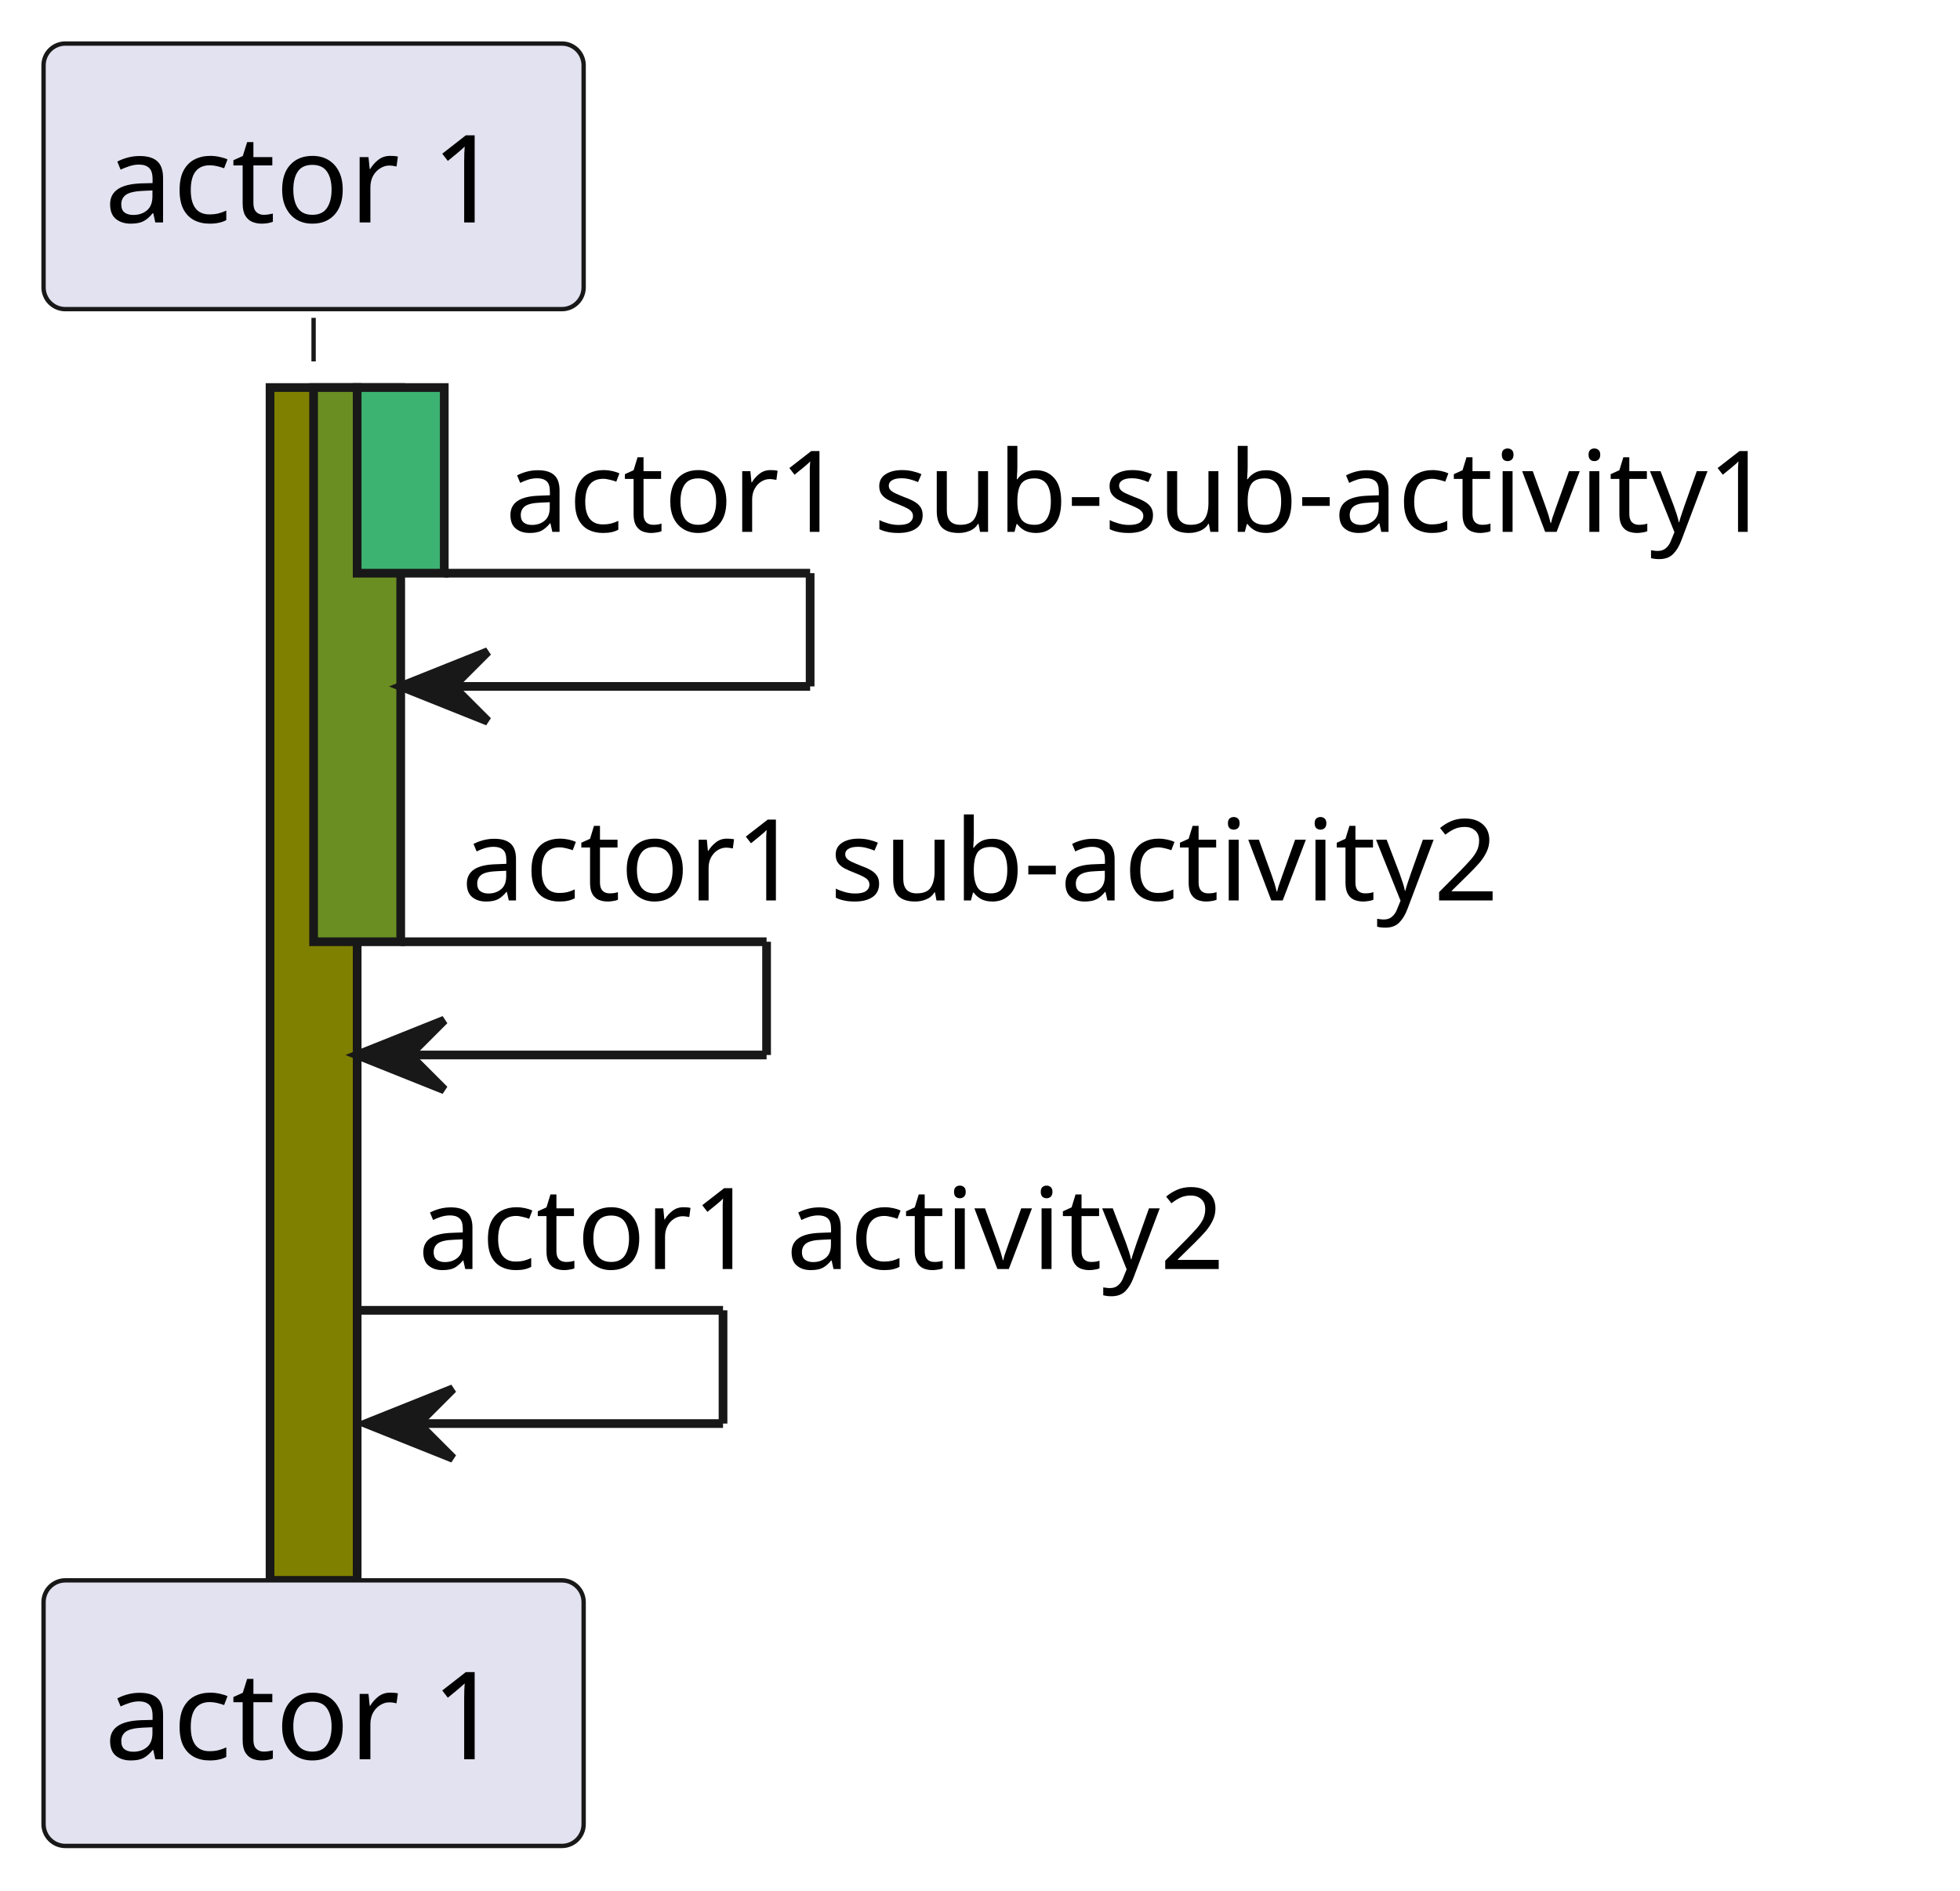
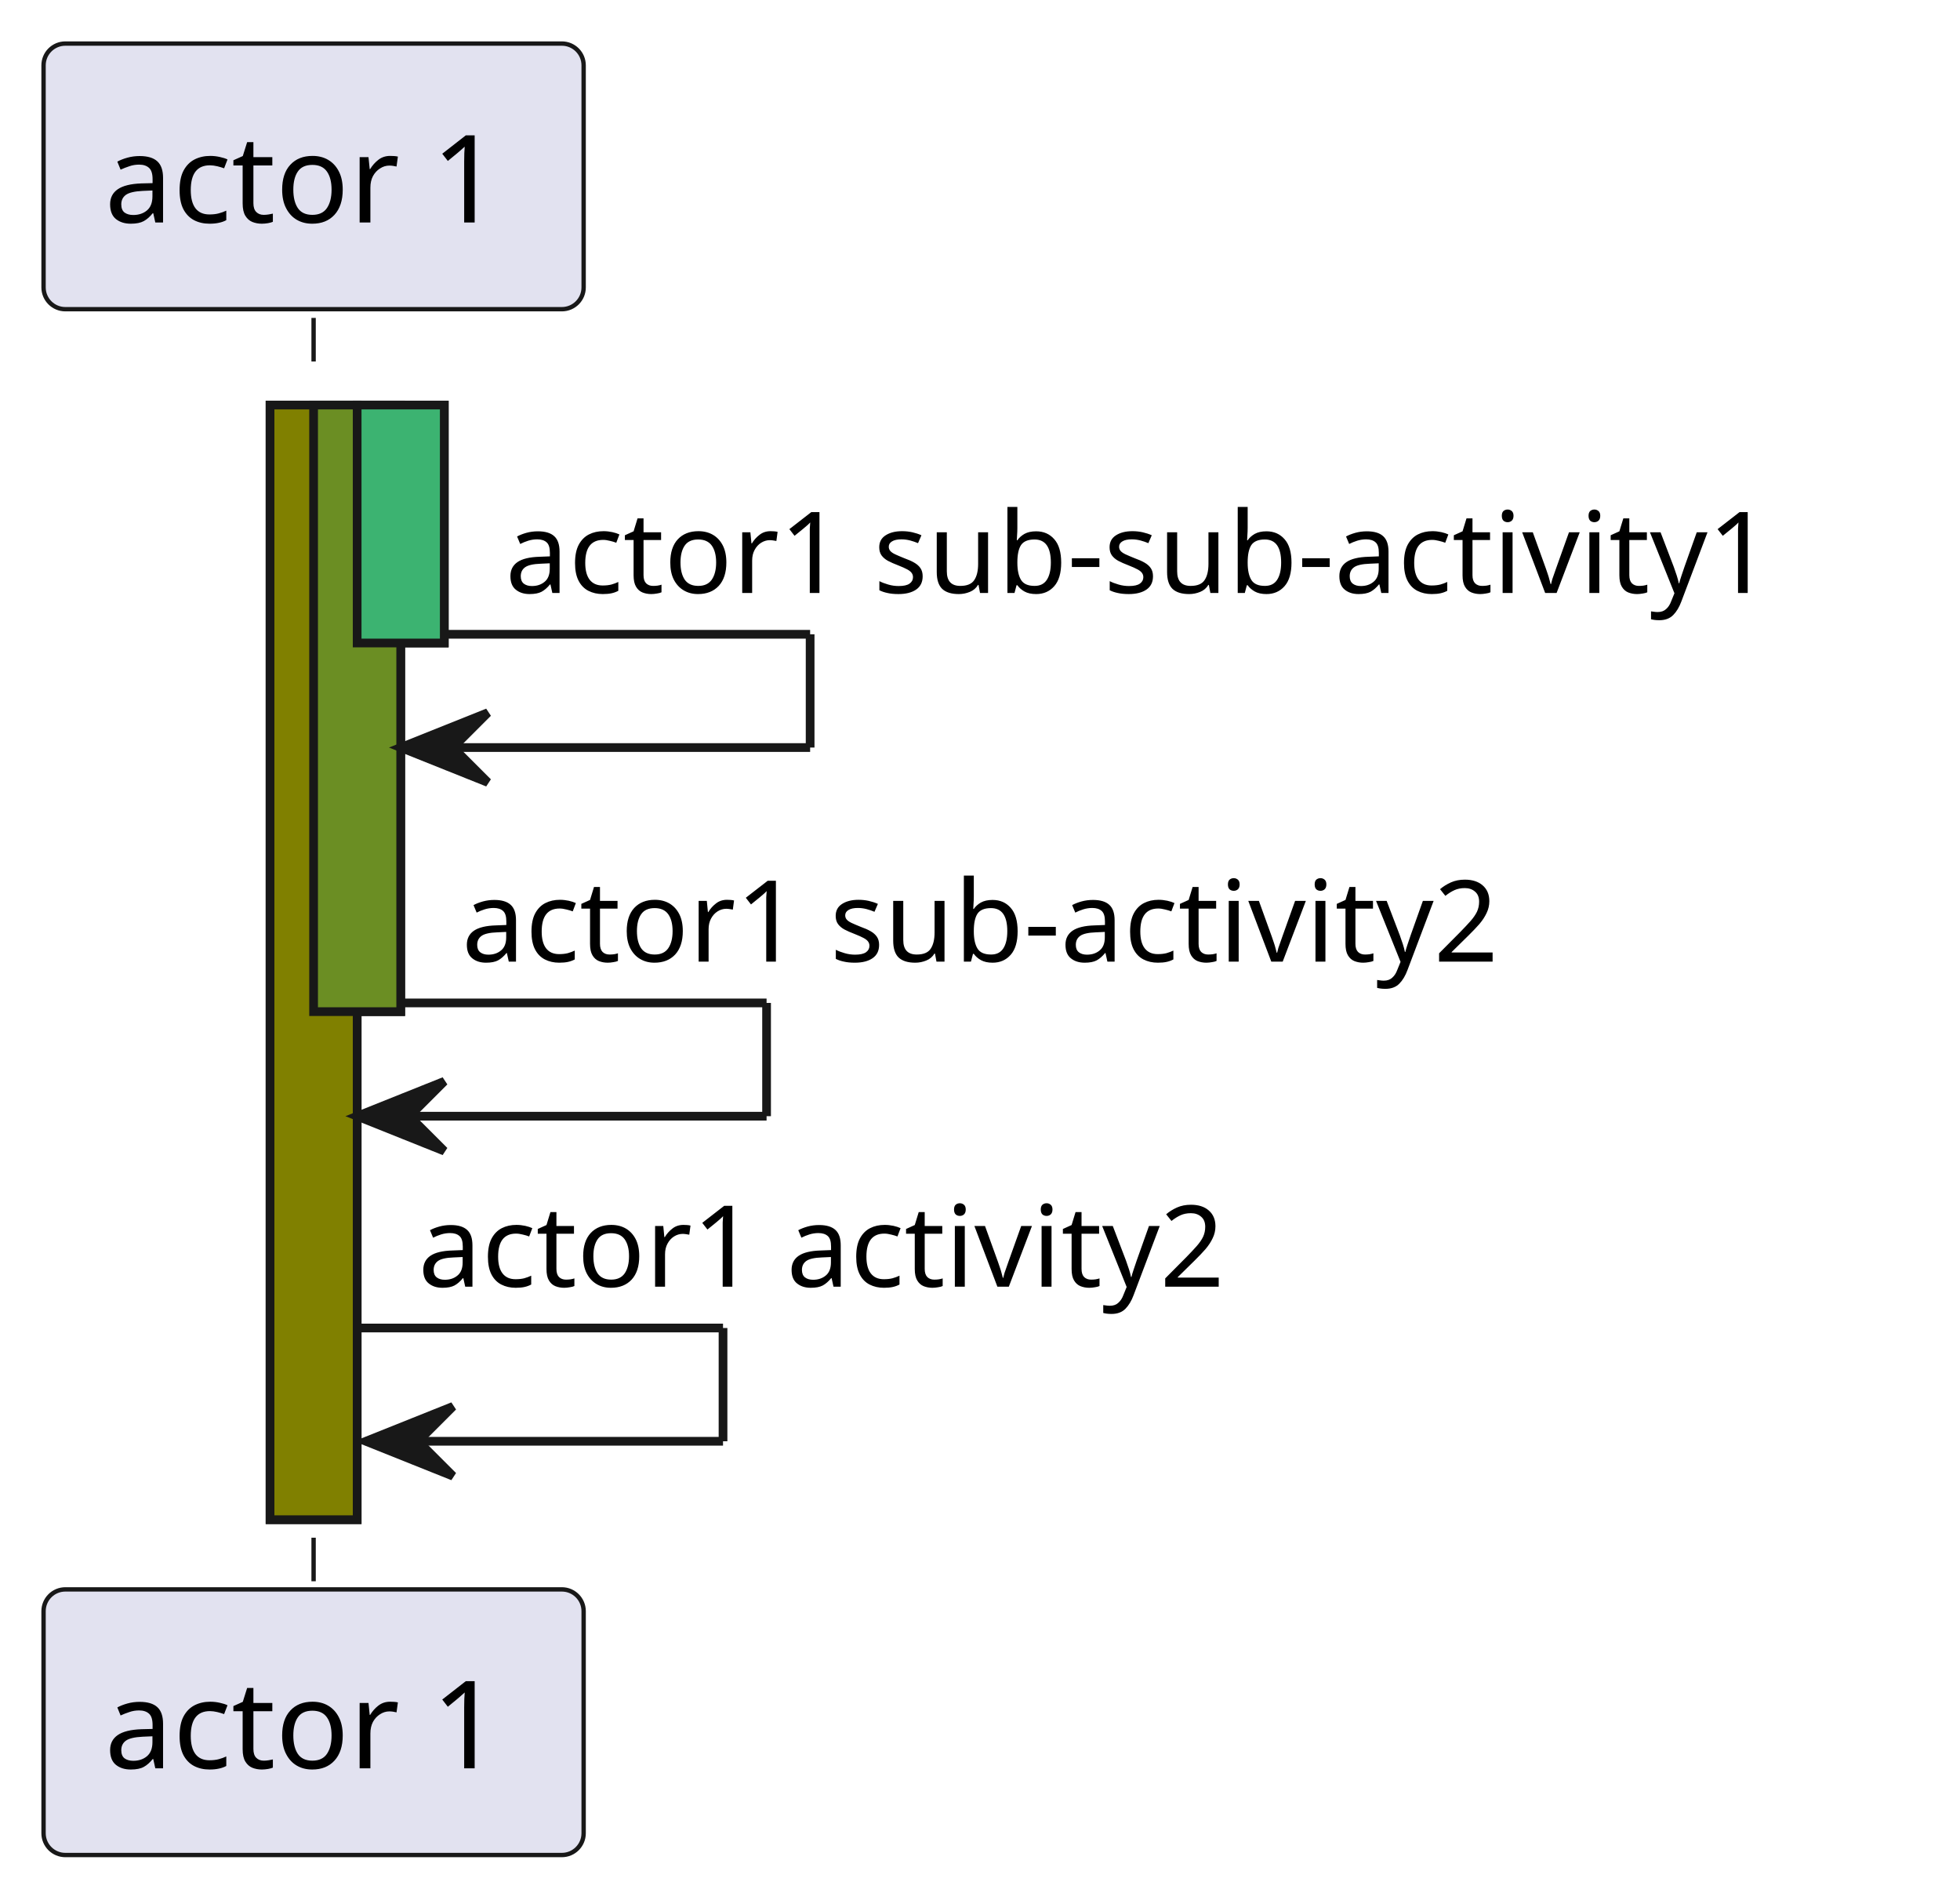
- <svg xmlns="http://www.w3.org/2000/svg" contentStyleType="text/css" height="217px" preserveAspectRatio="none" style="width:225px;height:217px;background:#FFFFFF;" version="1.1" viewBox="0 0 225 217" width="225px" zoomAndPan="magnify">
+ <svg xmlns="http://www.w3.org/2000/svg" contentStyleType="text/css" height="218px" preserveAspectRatio="none" style="width:225px;height:218px;background:#FFFFFF;" version="1.1" viewBox="0 0 225 218" width="225px" zoomAndPan="magnify">
  <defs />
  <g>
-     <line style="stroke:#181818;stroke-width:0.5;stroke-dasharray:5.0,5.0;" x1="36" x2="36" y1="36.488" y2="181.42" />
-     <rect fill="#808000" height="136.932" style="stroke:#181818;stroke-width:1.0;" width="10" x="31" y="44.488" />
-     <rect fill="#6B8E23" height="63.621" style="stroke:#181818;stroke-width:1.0;" width="10" x="36" y="44.488" />
-     <rect fill="#3CB371" height="21.311" style="stroke:#181818;stroke-width:1.0;" width="10" x="41" y="44.488" />
+     <rect fill="#808000" height="127.932" style="stroke:#181818;stroke-width:1.0;" width="10" x="31" y="46.488" />
+     <rect fill="#6B8E23" height="69.621" style="stroke:#181818;stroke-width:1.0;" width="10" x="36" y="46.488" />
+     <rect fill="#3CB371" height="27.311" style="stroke:#181818;stroke-width:1.0;" width="10" x="41" y="46.488" />
+     <line style="stroke:#181818;stroke-width:0.5;stroke-dasharray:5.0,5.0;" x1="36" x2="36" y1="36.488" y2="183.42" />
    <rect fill="#E2E2F0" height="30.488" rx="2.5" ry="2.5" style="stroke:#181818;stroke-width:0.5;" width="62" x="5" y="5" />
    <text fill="#000000" font-family="sans-serif" font-size="14" lengthAdjust="spacing" textLength="48" x="12" y="25.535">actor 1</text>
-     <rect fill="#E2E2F0" height="30.488" rx="2.5" ry="2.5" style="stroke:#181818;stroke-width:0.5;" width="62" x="5" y="181.42" />
-     <text fill="#000000" font-family="sans-serif" font-size="14" lengthAdjust="spacing" textLength="48" x="12" y="201.955">actor 1</text>
-     <line style="stroke:#181818;stroke-width:1.0;" x1="51" x2="93" y1="65.799" y2="65.799" />
-     <line style="stroke:#181818;stroke-width:1.0;" x1="93" x2="93" y1="65.799" y2="78.799" />
-     <line style="stroke:#181818;stroke-width:1.0;" x1="46" x2="93" y1="78.799" y2="78.799" />
-     <polygon fill="#181818" points="56,74.799,46,78.799,56,82.799,52,78.799" style="stroke:#181818;stroke-width:1.0;" />
-     <text fill="#000000" font-family="sans-serif" font-size="13" lengthAdjust="spacing" textLength="160" x="58" y="61.057">actor1 sub-sub-activity1</text>
-     <line style="stroke:#181818;stroke-width:1.0;" x1="46" x2="88" y1="108.109" y2="108.109" />
-     <line style="stroke:#181818;stroke-width:1.0;" x1="88" x2="88" y1="108.109" y2="121.109" />
-     <line style="stroke:#181818;stroke-width:1.0;" x1="41" x2="88" y1="121.109" y2="121.109" />
-     <polygon fill="#181818" points="51,117.109,41,121.109,51,125.109,47,121.109" style="stroke:#181818;stroke-width:1.0;" />
-     <text fill="#000000" font-family="sans-serif" font-size="13" lengthAdjust="spacing" textLength="129" x="53" y="103.367">actor1 sub-activity2</text>
-     <line style="stroke:#181818;stroke-width:1.0;" x1="41" x2="83" y1="150.42" y2="150.42" />
-     <line style="stroke:#181818;stroke-width:1.0;" x1="83" x2="83" y1="150.42" y2="163.42" />
-     <line style="stroke:#181818;stroke-width:1.0;" x1="42" x2="83" y1="163.42" y2="163.42" />
-     <polygon fill="#181818" points="52,159.42,42,163.42,52,167.42,48,163.42" style="stroke:#181818;stroke-width:1.0;" />
-     <text fill="#000000" font-family="sans-serif" font-size="13" lengthAdjust="spacing" textLength="98" x="48" y="145.678">actor1 activity2</text>
+     <rect fill="#E2E2F0" height="30.488" rx="2.5" ry="2.5" style="stroke:#181818;stroke-width:0.5;" width="62" x="5" y="182.42" />
+     <text fill="#000000" font-family="sans-serif" font-size="14" lengthAdjust="spacing" textLength="48" x="12" y="202.955">actor 1</text>
+     <rect fill="#808000" height="127.932" style="stroke:#181818;stroke-width:1.0;" width="10" x="31" y="46.488" />
+     <rect fill="#6B8E23" height="69.621" style="stroke:#181818;stroke-width:1.0;" width="10" x="36" y="46.488" />
+     <rect fill="#3CB371" height="27.311" style="stroke:#181818;stroke-width:1.0;" width="10" x="41" y="46.488" />
+     <line style="stroke:#181818;stroke-width:1.0;" x1="51" x2="93" y1="72.799" y2="72.799" />
+     <line style="stroke:#181818;stroke-width:1.0;" x1="93" x2="93" y1="72.799" y2="85.799" />
+     <line style="stroke:#181818;stroke-width:1.0;" x1="46" x2="93" y1="85.799" y2="85.799" />
+     <polygon fill="#181818" points="56,81.799,46,85.799,56,89.799,52,85.799" style="stroke:#181818;stroke-width:1.0;" />
+     <text fill="#000000" font-family="sans-serif" font-size="13" lengthAdjust="spacing" textLength="160" x="58" y="68.057">actor1 sub-sub-activity1</text>
+     <line style="stroke:#181818;stroke-width:1.0;" x1="46" x2="88" y1="115.109" y2="115.109" />
+     <line style="stroke:#181818;stroke-width:1.0;" x1="88" x2="88" y1="115.109" y2="128.109" />
+     <line style="stroke:#181818;stroke-width:1.0;" x1="41" x2="88" y1="128.109" y2="128.109" />
+     <polygon fill="#181818" points="51,124.109,41,128.109,51,132.109,47,128.109" style="stroke:#181818;stroke-width:1.0;" />
+     <text fill="#000000" font-family="sans-serif" font-size="13" lengthAdjust="spacing" textLength="129" x="53" y="110.367">actor1 sub-activity2</text>
+     <line style="stroke:#181818;stroke-width:1.0;" x1="41" x2="83" y1="152.42" y2="152.42" />
+     <line style="stroke:#181818;stroke-width:1.0;" x1="83" x2="83" y1="152.42" y2="165.42" />
+     <line style="stroke:#181818;stroke-width:1.0;" x1="42" x2="83" y1="165.42" y2="165.42" />
+     <polygon fill="#181818" points="52,161.42,42,165.42,52,169.42,48,165.42" style="stroke:#181818;stroke-width:1.0;" />
+     <text fill="#000000" font-family="sans-serif" font-size="13" lengthAdjust="spacing" textLength="98" x="48" y="147.678">actor1 activity2</text>
  </g>
</svg>
